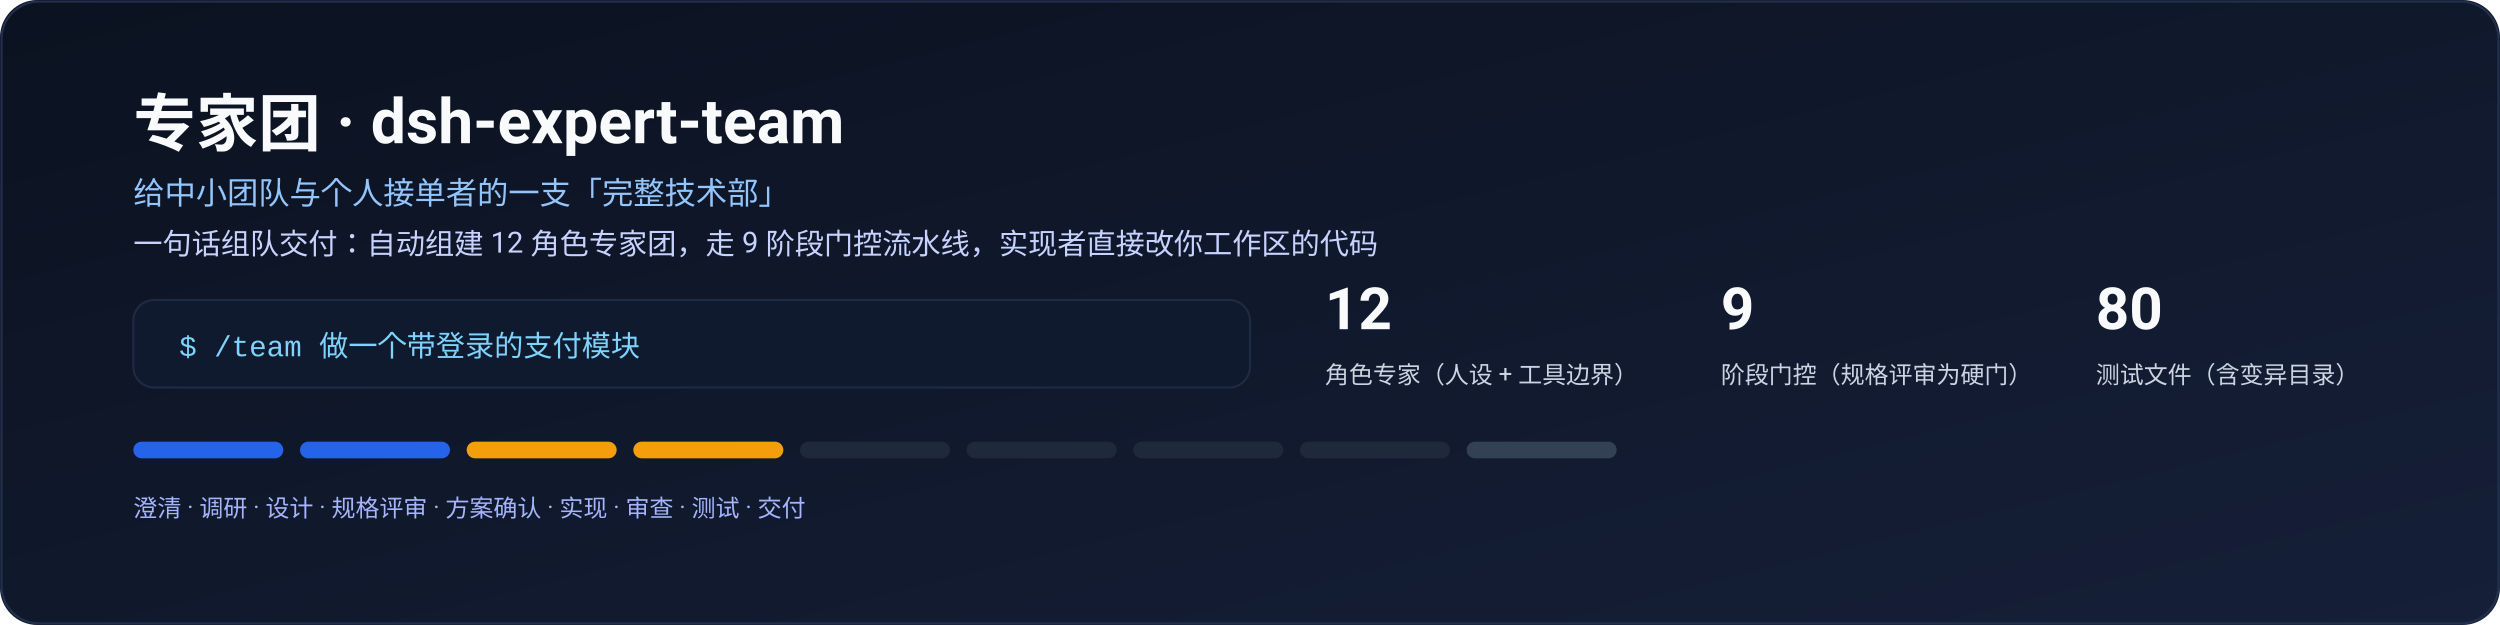
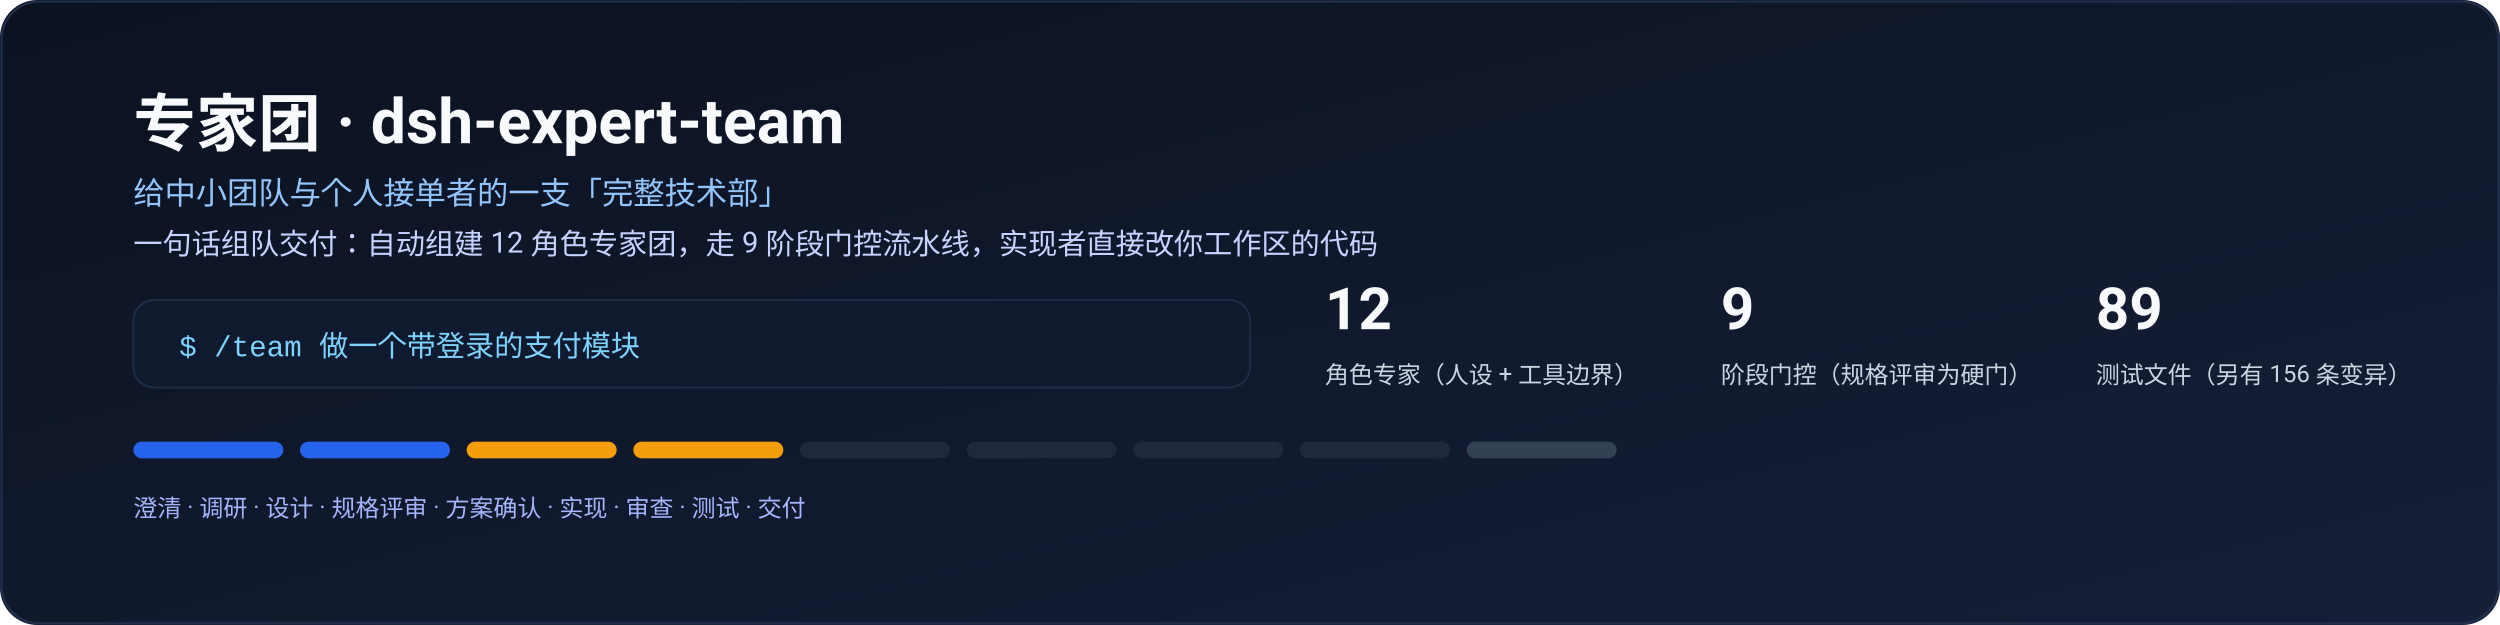
- <svg xmlns="http://www.w3.org/2000/svg" viewBox="0 0 1200 300" width="100%" role="img" aria-label="专家团 dsh-expert-team：给中小团队与个人接单者的一支「完整技术部」，一句话组队交付，12 角色专家、9 阶段门控、80 个测试文件">
+ <svg xmlns="http://www.w3.org/2000/svg" viewBox="0 0 1200 300" width="100%" role="img" aria-label="专家团 dsh-expert-team：给中小团队与个人接单者的一支「完整技术部」，一句话组队交付，12 角色专家、9 阶段门控、89 个测试文件">
  <defs>
    <linearGradient id="hbg" x1="0" y1="0" x2="1" y2="1">
      <stop offset="0" stop-color="#0b1220" />
      <stop offset="1" stop-color="#151f38" />
    </linearGradient>
  </defs>
  <rect x="0" y="0" width="1200" height="300" rx="18" fill="url(#hbg)" />
  <rect x="0.75" y="0.75" width="1198.5" height="298.5" rx="18" fill="none" stroke="#22304d" />
  <g font-family="-apple-system, BlinkMacSystemFont, 'Segoe UI', Roboto, 'Helvetica Neue', Arial, 'PingFang SC', 'Hiragino Sans GB', 'Microsoft YaHei', sans-serif">
    <text x="64" y="70" font-size="30" font-weight="650" fill="#f8fafc">专家团 · dsh-expert-team</text>
    <text x="64" y="98" font-size="15" font-weight="500" fill="#93c5fd">给中小团队与个人接单者的一支「完整技术部」</text>
    <text x="64" y="122" font-size="14" fill="#c7d2fe">一句话组队交付：自动组建 12 角色专家团，走 9 阶段门控流水线，实现者直接改你工作区的代码</text>
    <rect x="64" y="144" width="536" height="42" rx="10" fill="#0f1a2e" stroke="#1e2b45" />
    <text x="86" y="171" font-size="14" fill="#7dd3fc" font-family="ui-monospace, SFMono-Regular, Menlo, Consolas, 'Liberation Mono', monospace">$ /team 做一个带登录的支付模块</text>
    <text x="636" y="158" font-size="28" font-weight="650" fill="#f8fafc">12</text>
    <text x="636" y="184" font-size="11.5" fill="#cbd5e1">角色专家（人设 + 工具边界）</text>
    <text x="826" y="158" font-size="28" font-weight="650" fill="#f8fafc">9</text>
    <text x="826" y="184" font-size="11.5" fill="#cbd5e1">阶段门控（规格评审为硬门）</text>
-     <text x="1006" y="158" font-size="28" font-weight="650" fill="#f8fafc">80</text>
-     <text x="1006" y="184" font-size="11.5" fill="#cbd5e1">测试文件（含变异目录）</text>
+     <text x="1006" y="158" font-size="28" font-weight="650" fill="#f8fafc">89</text>
+     <text x="1006" y="184" font-size="11.5" fill="#cbd5e1">测试文件（另有 156 条变异）</text>
    <rect x="64" y="212" width="72" height="8" rx="4" fill="#2563eb" />
    <rect x="144" y="212" width="72" height="8" rx="4" fill="#2563eb" />
    <rect x="224" y="212" width="72" height="8" rx="4" fill="#f59e0b" />
    <rect x="304" y="212" width="72" height="8" rx="4" fill="#f59e0b" />
    <rect x="384" y="212" width="72" height="8" rx="4" fill="#1e293b" />
    <rect x="464" y="212" width="72" height="8" rx="4" fill="#1e293b" />
    <rect x="544" y="212" width="72" height="8" rx="4" fill="#1e293b" />
    <rect x="624" y="212" width="72" height="8" rx="4" fill="#1e293b" />
    <rect x="704" y="212" width="72" height="8" rx="4" fill="#334155" />
    <text x="64" y="248" font-size="11.5" fill="#a5b4fc">澄清 · 调研 · 设计 · 规格评审 · 方案确认 · 实现 · 审查 · 测试 · 交付</text>
  </g>
</svg>
